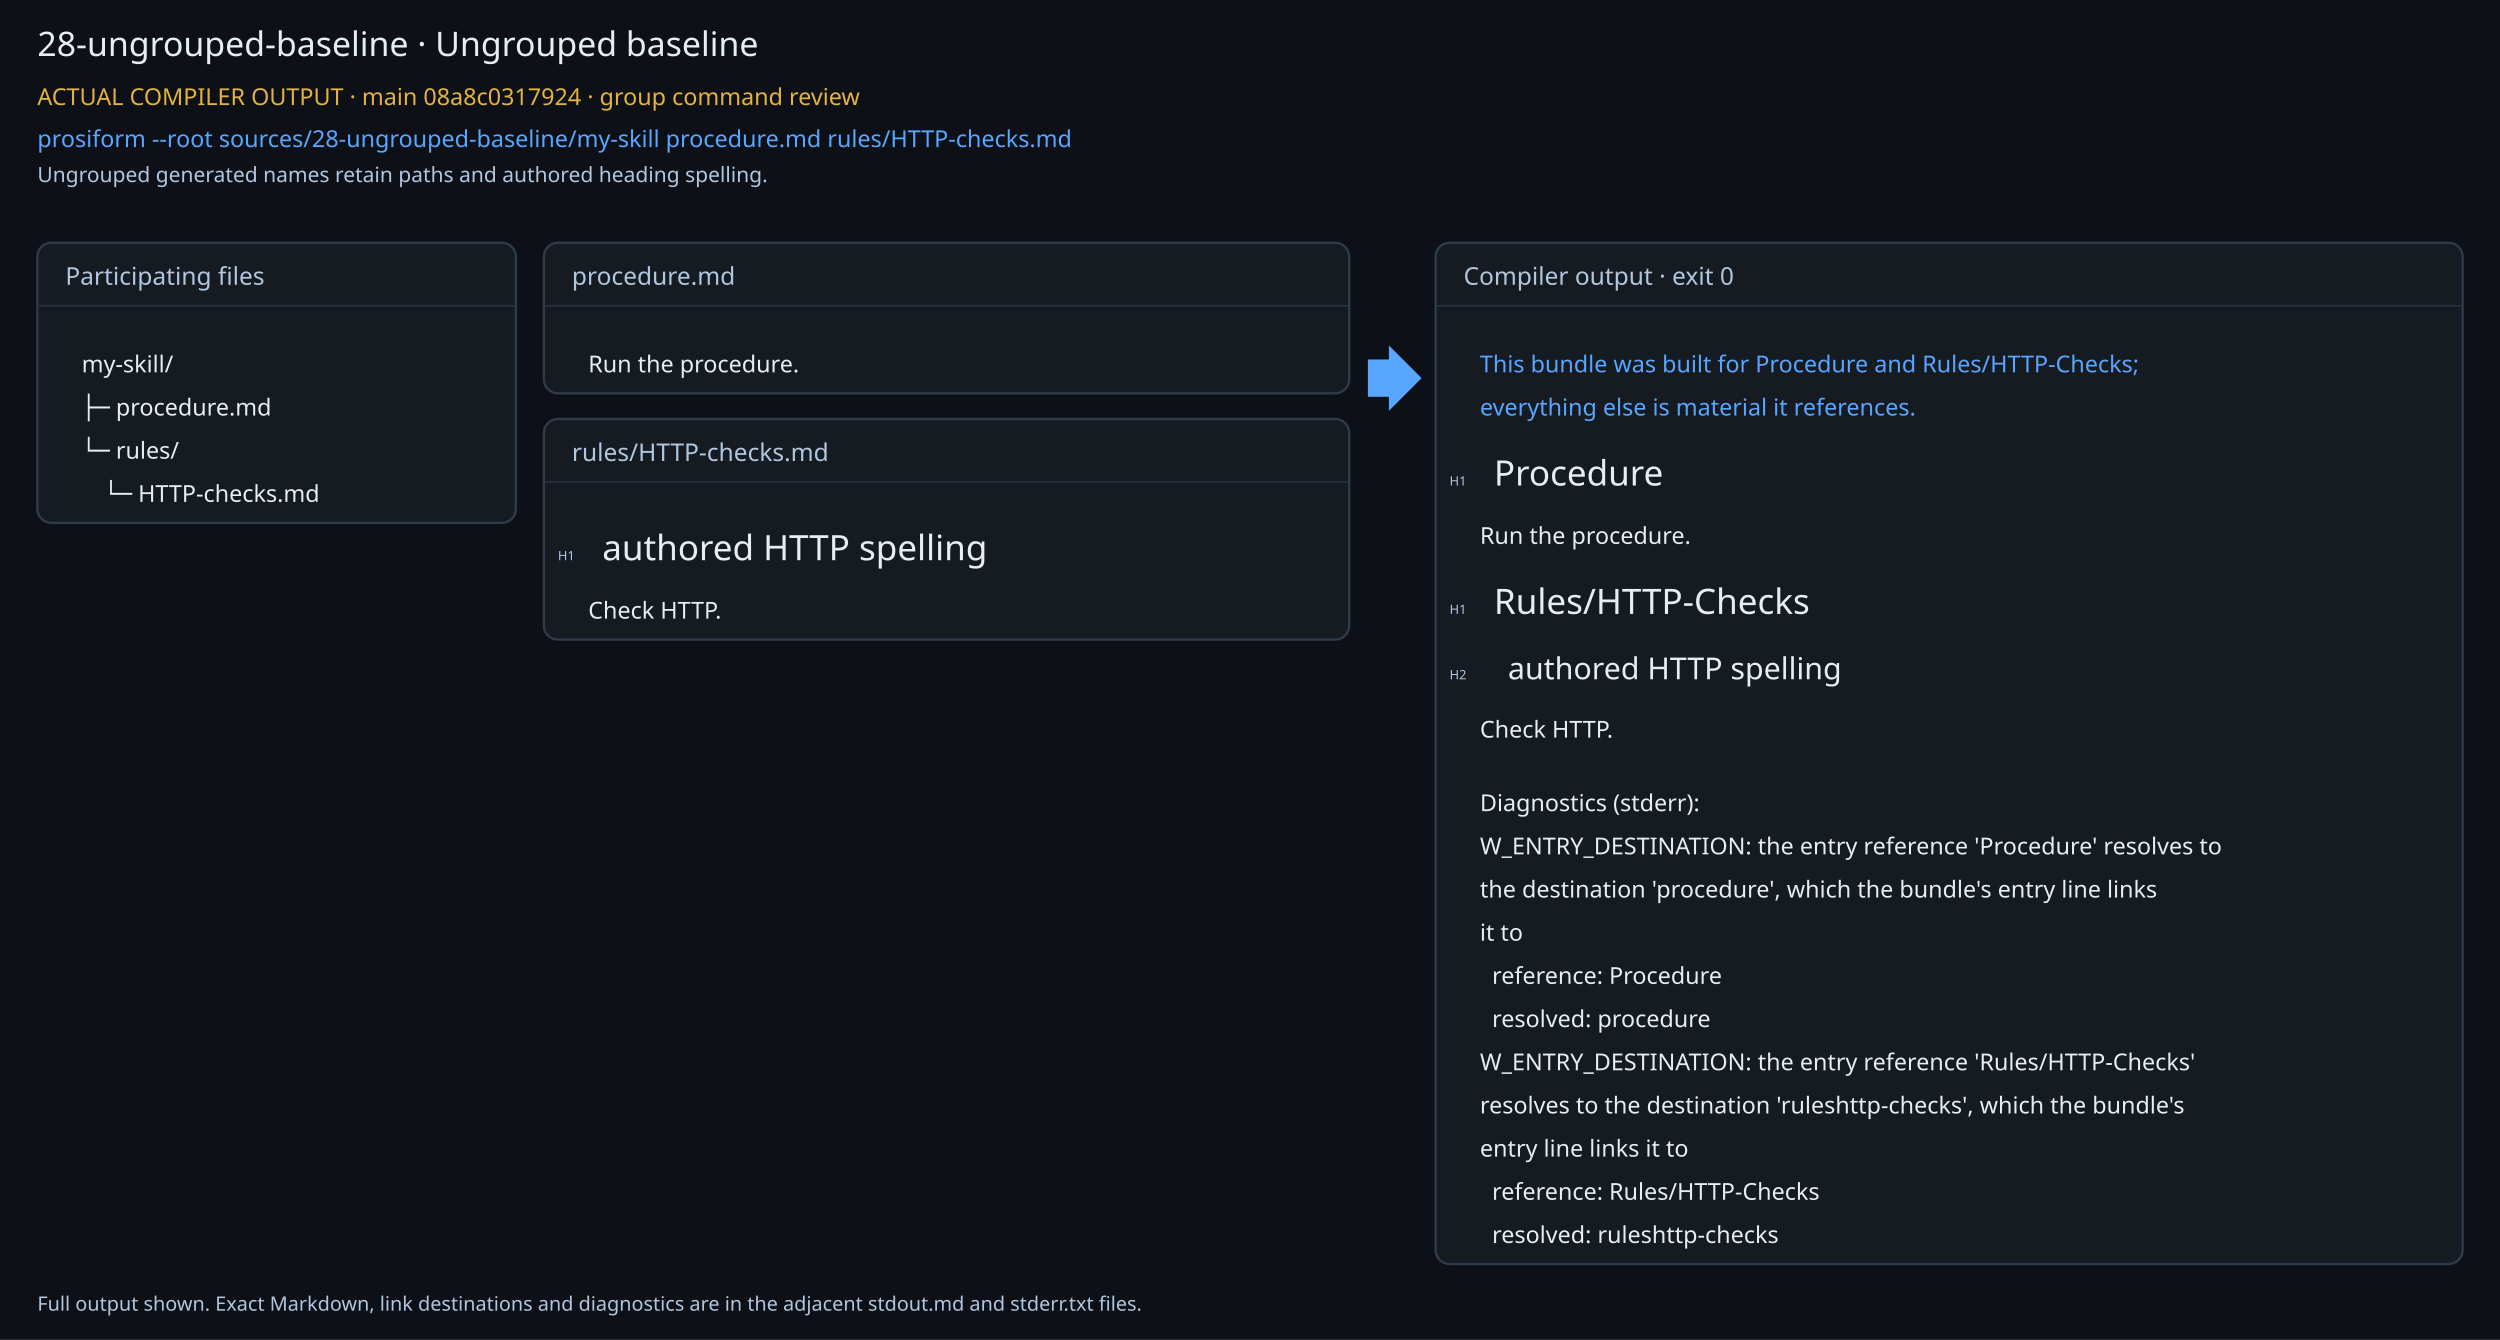
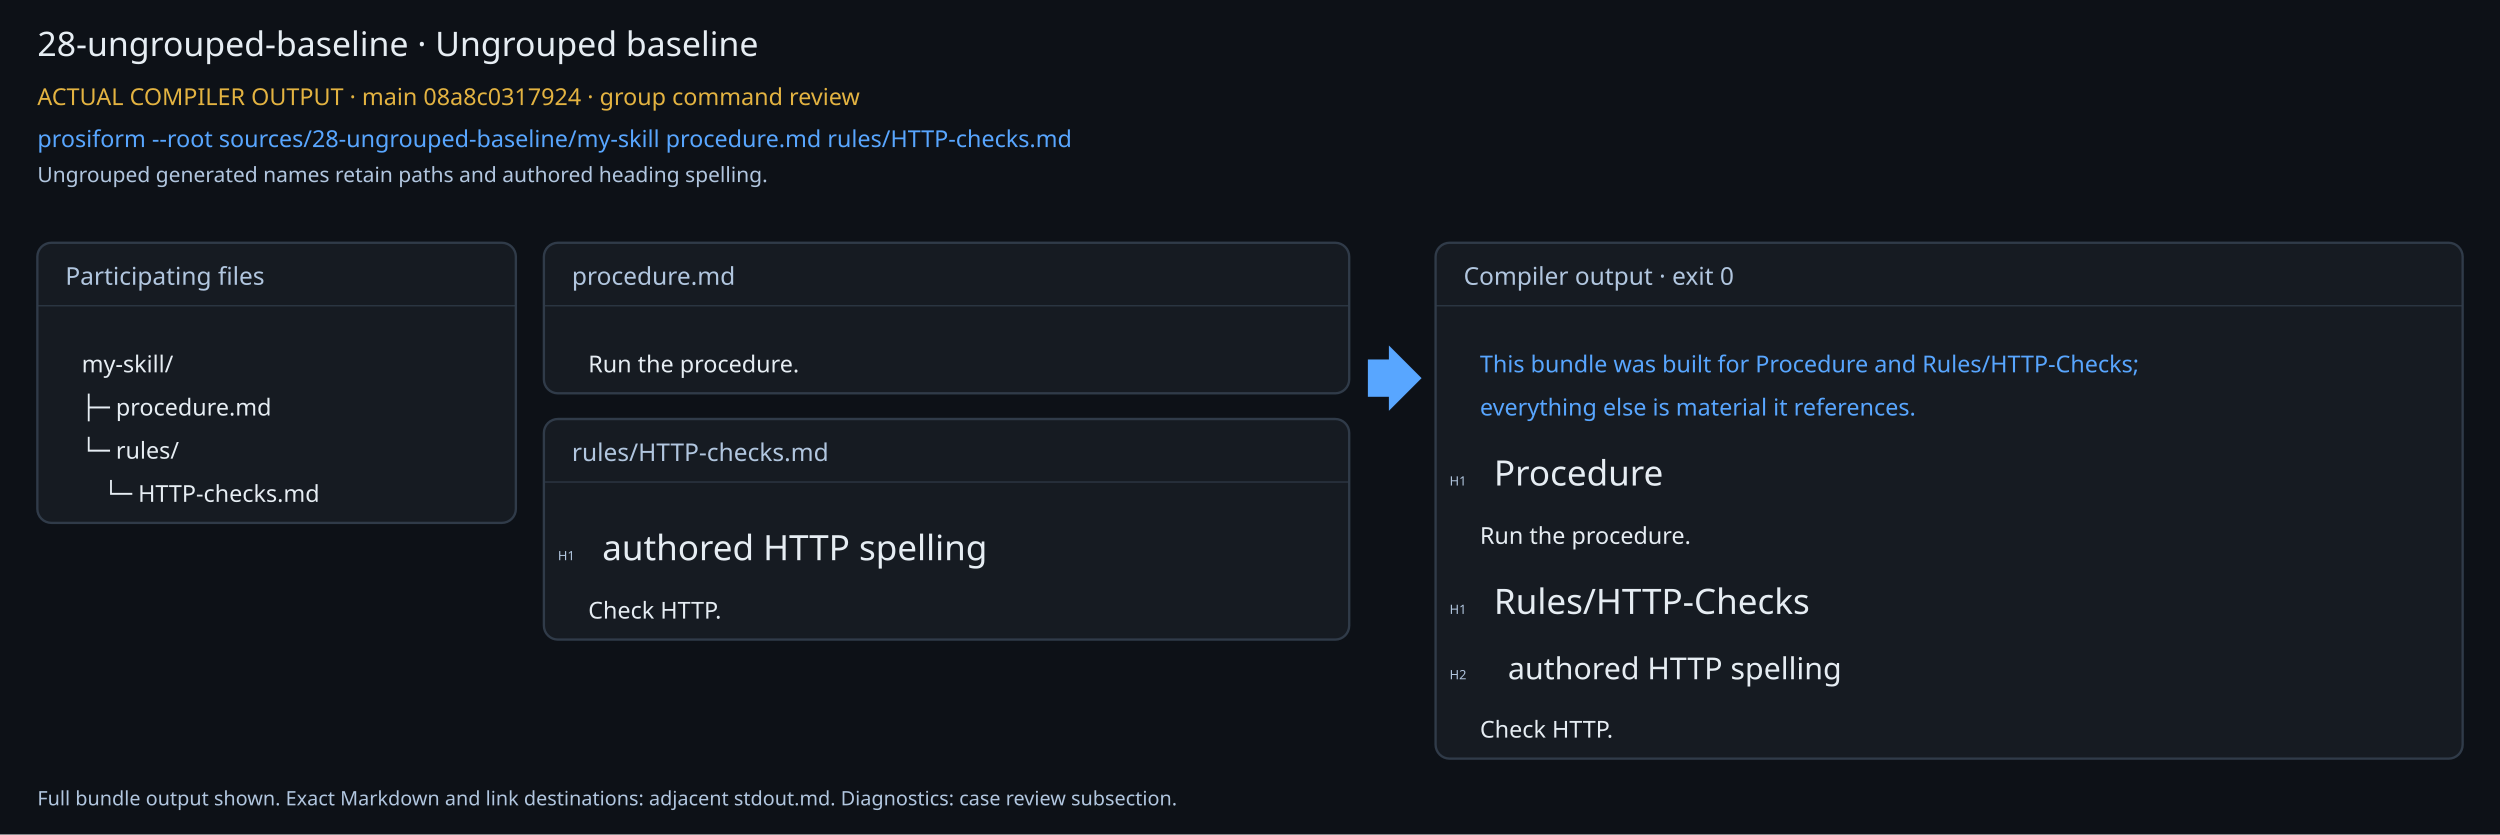
- <svg xmlns="http://www.w3.org/2000/svg" width="2142" height="1148" viewBox="0 0 2142 1148" role="img" aria-labelledby="title desc">
-   <rect width="2142" height="1148" fill="#0d1117" />
+ <svg xmlns="http://www.w3.org/2000/svg" width="2142" height="715" viewBox="0 0 2142 715" role="img" aria-labelledby="title desc">
+   <rect width="2142" height="715" fill="#0d1117" />
  <g font-family="IBM Plex Mono" xml:space="preserve">
    <text x="32" y="48" font-size="29" fill="#e6edf3" font-weight="400">28-ungrouped-baseline · Ungrouped baseline</text>
    <text x="32" y="90" font-size="20" fill="#e3b341" font-weight="400">ACTUAL COMPILER OUTPUT · main 08a8c0317924 · group command review</text>
    <text x="32" y="126" font-size="20" fill="#58a6ff" font-weight="400">prosiform --root sources/28-ungrouped-baseline/my-skill procedure.md rules/HTTP-checks.md</text>
    <text x="32" y="156" font-size="18" fill="#b1c6df" font-weight="400">Ungrouped generated names retain paths and authored heading spelling.</text>
    <rect x="32" y="208" width="410" height="240" rx="12" fill="#161b22" stroke="#303b49" stroke-width="2" />
    <text x="56" y="244" font-size="21" fill="#b1c6df" font-weight="400">Participating files</text>
    <path d="M32 262 H442" stroke="#303b49" />
    <text x="70" y="319" font-size="20" fill="#e6edf3" font-weight="400">my-skill/</text>
    <text x="70" y="356" font-size="20" fill="#e6edf3" font-weight="400">├─ procedure.md</text>
    <text x="70" y="393" font-size="20" fill="#e6edf3" font-weight="400">└─ rules/</text>
    <text x="70" y="430" font-size="20" fill="#e6edf3" font-weight="400">   └─ HTTP-checks.md</text>
    <rect x="466" y="208" width="690" height="129" rx="12" fill="#161b22" stroke="#303b49" stroke-width="2" />
    <text x="490" y="244" font-size="21" fill="#b1c6df" font-weight="400">procedure.md</text>
    <path d="M466 262 H1156" stroke="#303b49" />
    <text x="504" y="319" font-size="20" fill="#e6edf3" font-weight="400">Run the procedure.</text>
    <rect x="466" y="359" width="690" height="189" rx="12" fill="#161b22" stroke="#303b49" stroke-width="2" />
    <text x="490" y="395" font-size="21" fill="#b1c6df" font-weight="400">rules/HTTP-checks.md</text>
    <path d="M466 413 H1156" stroke="#303b49" />
    <text x="478" y="480" font-size="11" fill="#b1c6df" font-weight="400">H1</text>
    <text x="516" y="480" font-size="30" fill="#e6edf3" font-weight="500">authored HTTP spelling</text>
    <text x="504" y="530" font-size="20" fill="#e6edf3" font-weight="400">Check HTTP.</text>
-     <rect x="1230" y="208" width="880" height="875" rx="12" fill="#161b22" stroke="#303b49" stroke-width="2" />
+     <rect x="1230" y="208" width="880" height="442" rx="12" fill="#161b22" stroke="#303b49" stroke-width="2" />
    <text x="1254" y="244" font-size="21" fill="#b1c6df" font-weight="400">Compiler output · exit 0</text>
    <path d="M1230 262 H2110" stroke="#303b49" />
    <text x="1268" y="319" font-size="20" fill="#58a6ff" font-weight="400">This bundle was built for Procedure and Rules/HTTP-Checks;</text>
    <text x="1268" y="356" font-size="20" fill="#58a6ff" font-weight="400">everything else is material it references.</text>
    <text x="1242" y="416" font-size="11" fill="#b1c6df" font-weight="400">H1</text>
    <text x="1280" y="416" font-size="30" fill="#e6edf3" font-weight="500">Procedure</text>
    <text x="1268" y="466" font-size="20" fill="#e6edf3" font-weight="400">Run the procedure.</text>
    <text x="1242" y="526" font-size="11" fill="#b1c6df" font-weight="400">H1</text>
    <text x="1280" y="526" font-size="30" fill="#e6edf3" font-weight="500">Rules/HTTP-Checks</text>
    <text x="1242" y="582" font-size="11" fill="#b1c6df" font-weight="400">H2</text>
    <text x="1292" y="582" font-size="26" fill="#e6edf3" font-weight="500">authored HTTP spelling</text>
    <text x="1268" y="632" font-size="20" fill="#e6edf3" font-weight="400">Check HTTP.</text>
-     <text x="1268" y="695" font-size="20" fill="#e6edf3" font-weight="400">Diagnostics (stderr):</text>
-     <text x="1268" y="732" font-size="20" fill="#e6edf3" font-weight="400">W_ENTRY_DESTINATION: the entry reference 'Procedure' resolves to</text>
-     <text x="1268" y="769" font-size="20" fill="#e6edf3" font-weight="400">the destination 'procedure', which the bundle's entry line links</text>
-     <text x="1268" y="806" font-size="20" fill="#e6edf3" font-weight="400">it to</text>
-     <text x="1268" y="843" font-size="20" fill="#e6edf3" font-weight="400">  reference: Procedure</text>
-     <text x="1268" y="880" font-size="20" fill="#e6edf3" font-weight="400">  resolved: procedure</text>
-     <text x="1268" y="917" font-size="20" fill="#e6edf3" font-weight="400">W_ENTRY_DESTINATION: the entry reference 'Rules/HTTP-Checks'</text>
-     <text x="1268" y="954" font-size="20" fill="#e6edf3" font-weight="400">resolves to the destination 'ruleshttp-checks', which the bundle's</text>
-     <text x="1268" y="991" font-size="20" fill="#e6edf3" font-weight="400">entry line links it to</text>
-     <text x="1268" y="1028" font-size="20" fill="#e6edf3" font-weight="400">  reference: Rules/HTTP-Checks</text>
-     <text x="1268" y="1065" font-size="20" fill="#e6edf3" font-weight="400">  resolved: ruleshttp-checks</text>
    <path d="M1172 308 H1190 V296 L1218 324 L1190 352 V340 H1172Z" fill="#58a6ff" />
-     <text x="32" y="1123" font-size="17" fill="#b1c6df" font-weight="400">Full output shown. Exact Markdown, link destinations and diagnostics are in the adjacent stdout.md and stderr.txt files.</text>
+     <text x="32" y="690" font-size="17" fill="#b1c6df" font-weight="400">Full bundle output shown. Exact Markdown and link destinations: adjacent stdout.md. Diagnostics: case review subsection.</text>
  </g>
</svg>
